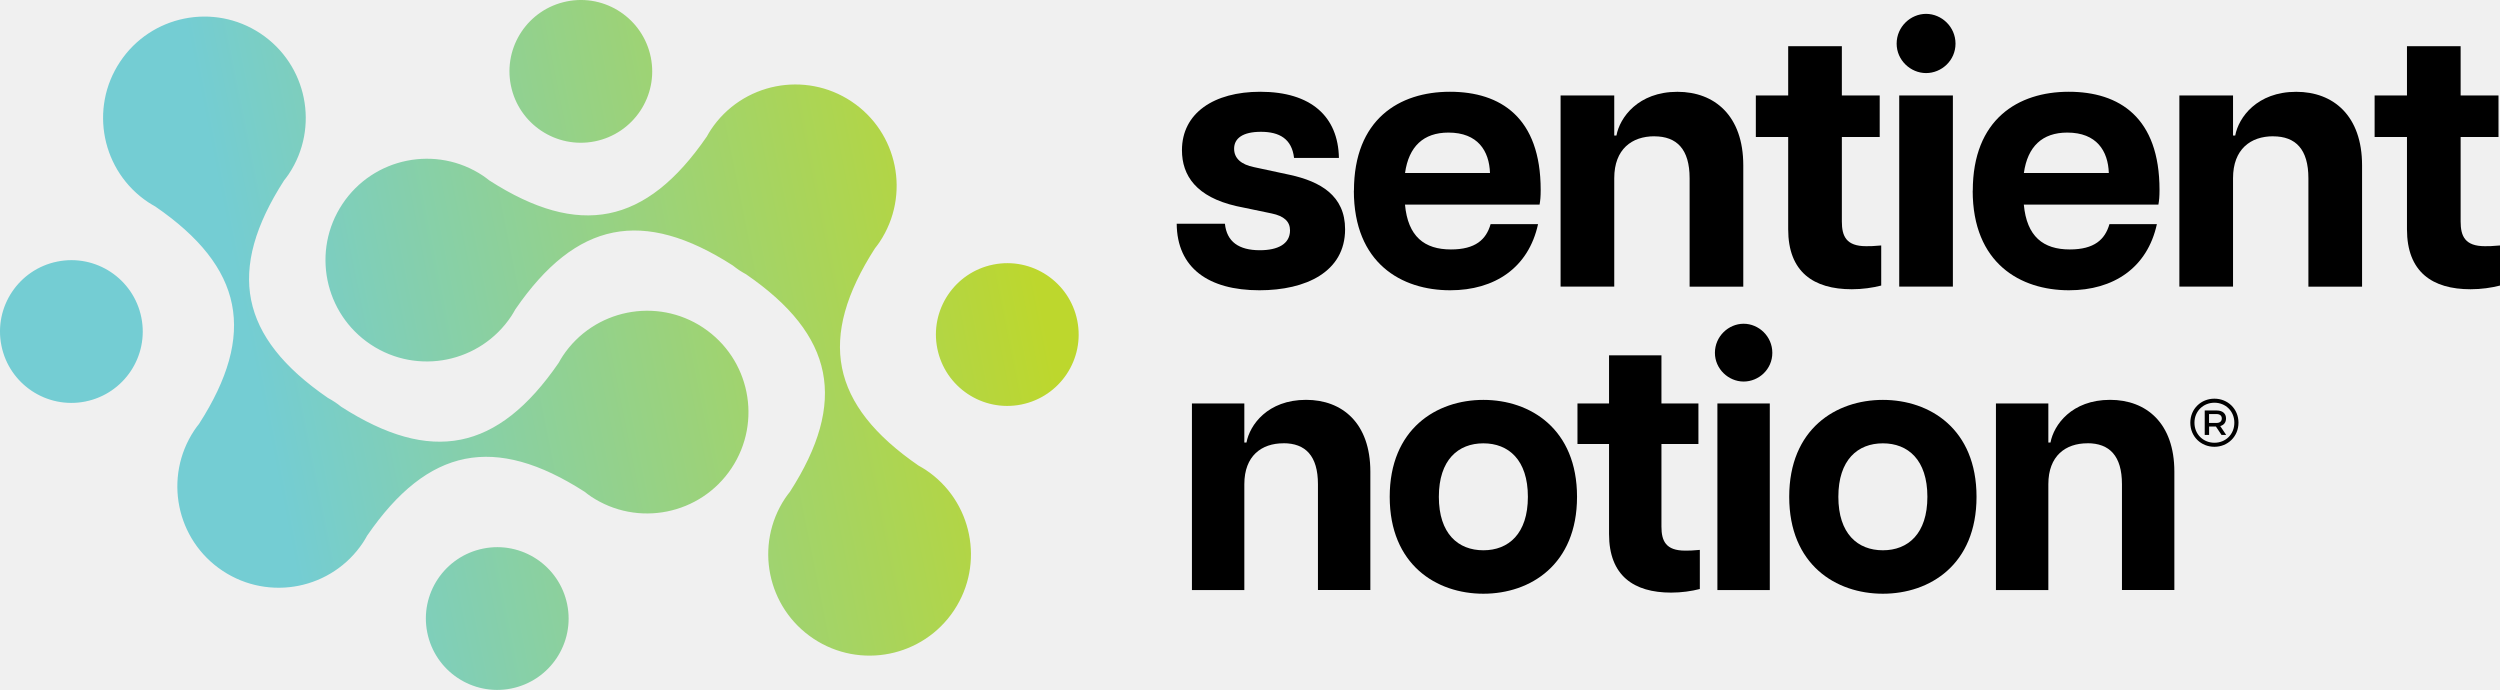
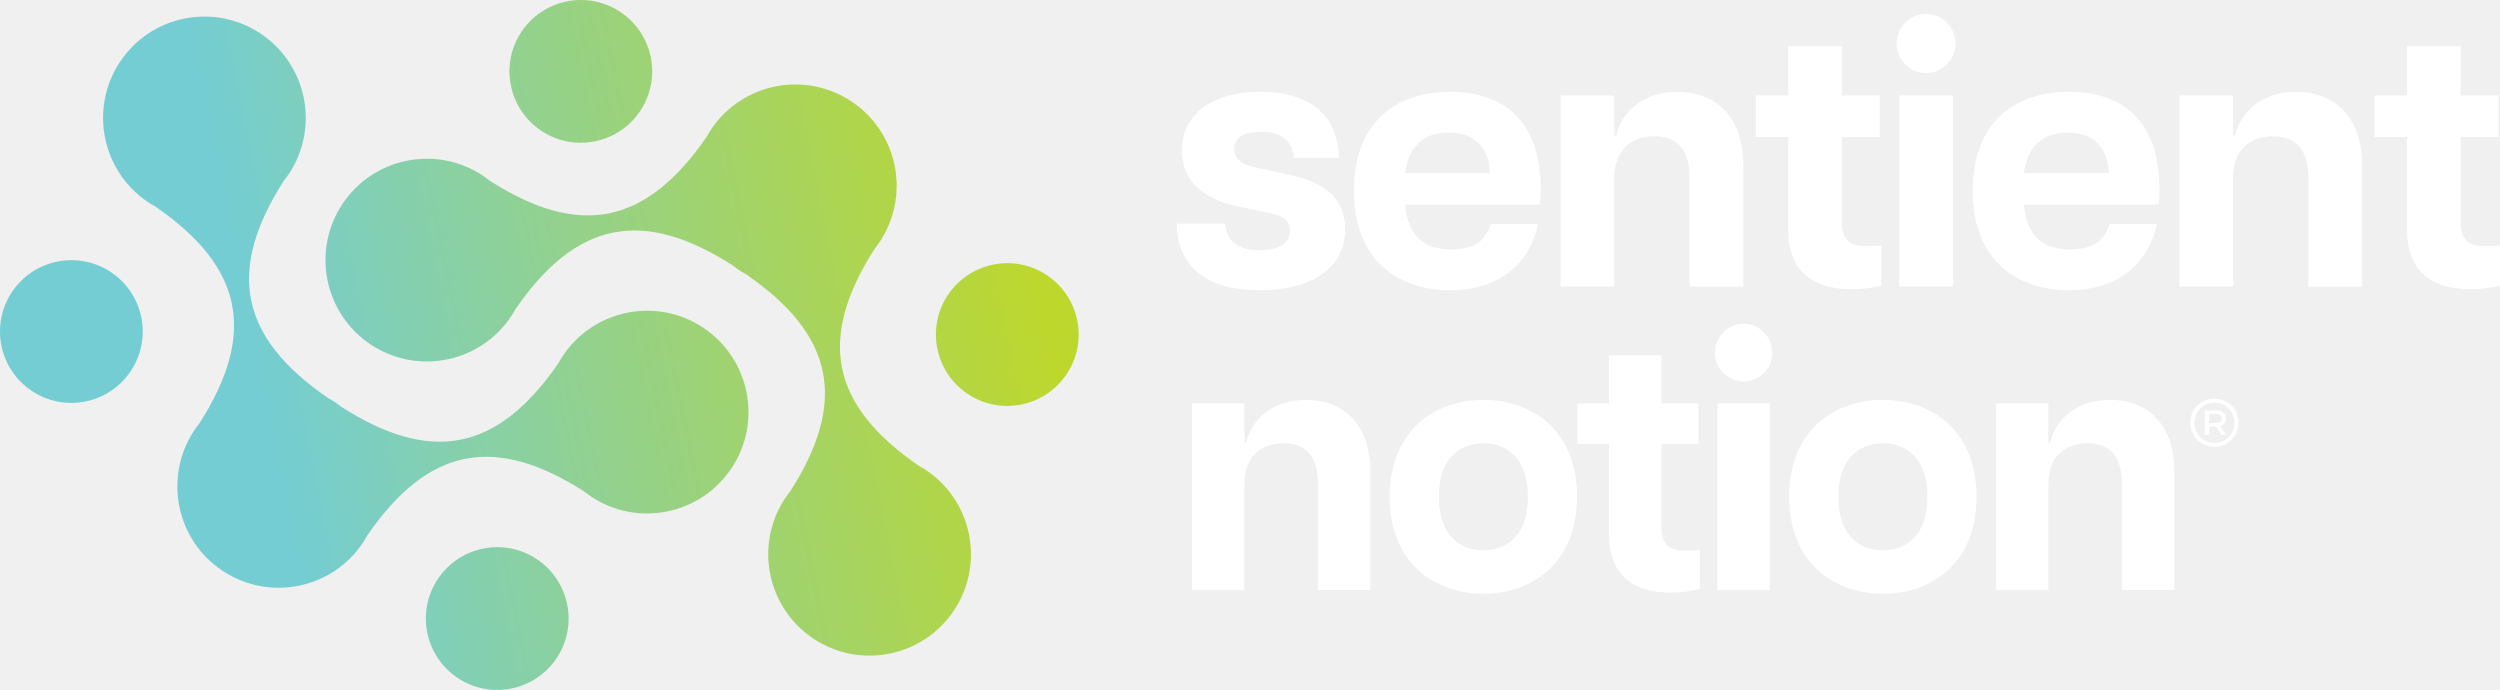
<svg xmlns="http://www.w3.org/2000/svg" id="Layer_2" data-name="Layer 2" viewBox="0 0 513.83 141.8">
  <defs>
    <style>
      .cls-1 {
        fill: url(#linear-gradient);
      }
+ 
+       .cls-2 {
+         fill: #fff;
+       }
    </style>
-     <linearGradient id="linear-gradient" x1="-61.18" y1="511.03" x2="156.62" y2="511.03" gradientTransform="translate(-36.58 -422.64) rotate(-11.37)" gradientUnits="userSpaceOnUse">
+     <linearGradient id="linear-gradient" x1="-108.48" y1="506.32" x2="109.32" y2="506.32" gradientTransform="translate(10.72 -427.35) rotate(-11.37)" gradientUnits="userSpaceOnUse">
      <stop offset=".23" stop-color="#74cdd3" />
      <stop offset=".97" stop-color="#bdd72d" />
    </linearGradient>
  </defs>
  <g id="Layer_1-2" data-name="Layer 1">
    <g>
-       <path d="M241.86,45.99h9.9c.38,3.7,2.87,5.44,7.18,5.44,3.7,0,6.2-1.28,6.2-4.08,0-1.81-1.21-2.95-3.78-3.48l-7.25-1.51c-8.24-1.89-11.18-6.27-11.18-11.49,0-7.63,6.57-12.01,16.09-12.01,10.5,0,16.02,5.14,16.17,13.6h-9.22c-.45-3.93-3.02-5.37-6.8-5.37s-5.52,1.36-5.52,3.48c0,1.96,1.44,3.25,4.08,3.78l7.4,1.59c6.2,1.36,11.33,4.23,11.33,11.18,0,8.77-8.08,12.54-17.61,12.54-10.5,0-16.93-4.61-17-13.68Z" />
-       <path d="M278.28,39.19c0-14.66,9.3-20.33,19.72-20.33s18.66,5.29,18.66,20.17c0,1.44-.08,2.19-.23,3.02h-27.66c.6,6.57,4,9.22,9.44,9.22,5.06,0,7.25-2.04,8.16-5.21h9.75c-1.96,8.99-8.92,13.6-18.06,13.6-9.97,0-19.8-5.52-19.8-20.48ZM306.24,35.56c-.15-4.53-2.49-8.31-8.54-8.31-5.14,0-8.16,2.87-8.92,8.31h17.46Z" />
-       <path d="M340.02,28.01c-4.61,0-8.24,2.64-8.24,8.61v22.29h-11.03V19.62h11.03v8.24h.45c.68-3.7,4.46-8.99,12.54-8.99,7.63,0,13.53,4.91,13.53,15.11v24.94h-11.03v-22.29c0-5.97-2.64-8.61-7.25-8.61Z" />
-       <path d="M367.53,47.13v-18.97h-6.65v-8.54h6.65v-10.13h11.03v10.13h7.78v8.54h-7.78v17.38c0,3.02.91,5.06,4.99,5.06.83,0,1.51,0,3.1-.15v8.24c-1.74.45-3.85.76-6.05.76-7.86,0-13.07-3.55-13.07-12.32Z" />
-       <path d="M389.82,8.97c0-3.47,2.87-6.12,6.05-6.12s6.05,2.65,6.05,6.12-2.87,6.05-6.05,6.05-6.05-2.64-6.05-6.05ZM390.35,19.62h11.03v39.29h-11.03V19.62Z" />
-       <path d="M405.47,39.19c0-14.66,9.3-20.33,19.72-20.33s18.66,5.29,18.66,20.17c0,1.44-.08,2.19-.23,3.02h-27.66c.6,6.57,4,9.22,9.44,9.22,5.06,0,7.25-2.04,8.16-5.21h9.75c-1.96,8.99-8.92,13.6-18.06,13.6-9.97,0-19.8-5.52-19.8-20.48ZM433.43,35.56c-.15-4.53-2.49-8.31-8.54-8.31-5.14,0-8.16,2.87-8.92,8.31h17.46Z" />
-       <path d="M467.2,28.01c-4.61,0-8.24,2.64-8.24,8.61v22.29h-11.03V19.62h11.03v8.24h.45c.68-3.7,4.46-8.99,12.54-8.99,7.63,0,13.53,4.91,13.53,15.11v24.94h-11.03v-22.29c0-5.97-2.64-8.61-7.25-8.61Z" />
-       <path d="M494.71,47.13v-18.97h-6.65v-8.54h6.65v-10.13h11.03v10.13h7.78v8.54h-7.78v17.38c0,3.02.91,5.06,4.99,5.06.83,0,1.51,0,3.1-.15v8.24c-1.74.45-3.85.76-6.05.76-7.86,0-13.07-3.55-13.07-12.32Z" />
+       <path class="cls-2" d="M241.86,45.99h9.9c.38,3.7,2.87,5.44,7.18,5.44,3.7,0,6.2-1.28,6.2-4.08,0-1.81-1.21-2.95-3.78-3.48l-7.25-1.51c-8.24-1.89-11.18-6.27-11.18-11.49,0-7.63,6.57-12.01,16.09-12.01,10.5,0,16.02,5.14,16.17,13.6h-9.22c-.45-3.93-3.02-5.37-6.8-5.37s-5.52,1.36-5.52,3.48c0,1.96,1.44,3.25,4.08,3.78l7.4,1.59c6.2,1.36,11.33,4.23,11.33,11.18,0,8.77-8.08,12.54-17.61,12.54-10.5,0-16.93-4.61-17-13.68Z" />
+       <path class="cls-2" d="M278.28,39.19c0-14.66,9.3-20.33,19.72-20.33s18.66,5.29,18.66,20.17c0,1.44-.08,2.19-.23,3.02h-27.66c.6,6.57,4,9.22,9.44,9.22,5.06,0,7.25-2.04,8.16-5.21h9.75c-1.96,8.99-8.92,13.6-18.06,13.6-9.97,0-19.8-5.52-19.8-20.48ZM306.24,35.56c-.15-4.53-2.49-8.31-8.54-8.31-5.14,0-8.16,2.87-8.92,8.31h17.46Z" />
+       <path class="cls-2" d="M340.02,28.01c-4.61,0-8.24,2.64-8.24,8.61v22.29h-11.03V19.62h11.03v8.24h.45c.68-3.7,4.46-8.99,12.54-8.99,7.63,0,13.53,4.91,13.53,15.11v24.94h-11.03v-22.29c0-5.97-2.64-8.61-7.25-8.61Z" />
+       <path class="cls-2" d="M367.53,47.13v-18.97h-6.65v-8.54h6.65v-10.13h11.03v10.13h7.78v8.54h-7.78v17.38c0,3.02.91,5.06,4.99,5.06.83,0,1.51,0,3.1-.15v8.24c-1.74.45-3.85.76-6.05.76-7.86,0-13.07-3.55-13.07-12.32Z" />
+       <path class="cls-2" d="M389.82,8.97c0-3.47,2.87-6.12,6.05-6.12s6.05,2.65,6.05,6.12-2.87,6.05-6.05,6.05-6.05-2.64-6.05-6.05ZM390.35,19.62h11.03v39.29h-11.03V19.62Z" />
+       <path class="cls-2" d="M405.47,39.19c0-14.66,9.3-20.33,19.72-20.33s18.66,5.29,18.66,20.17c0,1.44-.08,2.19-.23,3.02h-27.66c.6,6.57,4,9.22,9.44,9.22,5.06,0,7.25-2.04,8.16-5.21h9.75c-1.96,8.99-8.92,13.6-18.06,13.6-9.97,0-19.8-5.52-19.8-20.48ZM433.43,35.56c-.15-4.53-2.49-8.31-8.54-8.31-5.14,0-8.16,2.87-8.92,8.31h17.46Z" />
+       <path class="cls-2" d="M467.2,28.01c-4.61,0-8.24,2.64-8.24,8.61v22.29h-11.03V19.62h11.03v8.24h.45c.68-3.7,4.46-8.99,12.54-8.99,7.63,0,13.53,4.91,13.53,15.11v24.94h-11.03v-22.29c0-5.97-2.64-8.61-7.25-8.61Z" />
+       <path class="cls-2" d="M494.71,47.13v-18.97h-6.65v-8.54h6.65v-10.13h11.03v10.13h7.78v8.54h-7.78v17.38c0,3.02.91,5.06,4.99,5.06.83,0,1.51,0,3.1-.15v8.24c-1.74.45-3.85.76-6.05.76-7.86,0-13.07-3.55-13.07-12.32Z" />
    </g>
    <g>
-       <path d="M450.18,86.88c0-2.86,2.22-4.94,4.95-4.94s4.95,2.08,4.95,4.94-2.22,4.95-4.95,4.95-4.95-2.08-4.95-4.95ZM459.23,86.88c0-2.4-1.83-4.11-4.09-4.11s-4.11,1.71-4.11,4.11,1.83,4.12,4.11,4.12,4.09-1.71,4.09-4.12ZM453.13,84.37h2.5c1.19,0,1.9.64,1.89,1.65-.01.79-.43,1.35-1.19,1.55l1.22,1.82h-.96l-1.15-1.73h-1.4v1.73h-.9v-5.02ZM456.65,86c0-.51-.33-.9-1.11-.9h-1.51v1.83h1.51c.78,0,1.11-.39,1.11-.93Z" />
-       <path d="M263.79,91.11c-4.5,0-8.04,2.58-8.04,8.41v21.76h-10.77v-38.36h10.77v8.04h.44c.67-3.62,4.35-8.78,12.25-8.78,7.45,0,13.21,4.79,13.21,14.75v24.34h-10.77v-21.76c0-5.83-2.58-8.41-7.08-8.41Z" />
-       <path d="M285.63,102.11c0-13.94,9.59-19.92,19.25-19.92s19.25,5.98,19.25,19.92-9.59,19.92-19.25,19.92-19.25-5.98-19.25-19.92ZM314.03,102.11c0-7.6-3.98-10.99-9.15-10.99s-9.15,3.39-9.15,10.99,3.98,10.99,9.15,10.99,9.15-3.39,9.15-10.99Z" />
-       <path d="M330.71,109.78v-18.52h-6.49v-8.34h6.49v-9.89h10.77v9.89h7.6v8.34h-7.6v16.97c0,2.95.89,4.94,4.87,4.94.81,0,1.47,0,3.02-.15v8.04c-1.7.44-3.76.74-5.9.74-7.67,0-12.76-3.47-12.76-12.03Z" />
-       <path d="M352.47,72.52c0-3.39,2.8-5.98,5.9-5.98s5.9,2.58,5.9,5.98-2.8,5.9-5.9,5.9-5.9-2.58-5.9-5.9ZM352.98,82.92h10.77v38.36h-10.77v-38.36Z" />
-       <path d="M367.74,102.11c0-13.94,9.59-19.92,19.25-19.92s19.25,5.98,19.25,19.92-9.59,19.92-19.25,19.92-19.25-5.98-19.25-19.92ZM396.14,102.11c0-7.6-3.98-10.99-9.15-10.99s-9.15,3.39-9.15,10.99,3.98,10.99,9.15,10.99,9.15-3.39,9.15-10.99Z" />
-       <path d="M429.04,91.11c-4.5,0-8.04,2.58-8.04,8.41v21.76h-10.77v-38.36h10.77v8.04h.44c.67-3.62,4.35-8.78,12.25-8.78,7.45,0,13.21,4.79,13.21,14.75v24.34h-10.77v-21.76c0-5.83-2.58-8.41-7.08-8.41Z" />
+       <path class="cls-2" d="M450.18,86.88c0-2.86,2.22-4.94,4.95-4.94s4.95,2.08,4.95,4.94-2.22,4.95-4.95,4.95-4.95-2.08-4.95-4.95ZM459.23,86.88c0-2.4-1.83-4.11-4.09-4.11s-4.11,1.71-4.11,4.11,1.83,4.12,4.11,4.12,4.09-1.71,4.09-4.12ZM453.13,84.37h2.5c1.19,0,1.9.64,1.89,1.65-.01.79-.43,1.35-1.19,1.55l1.22,1.82h-.96l-1.15-1.73h-1.4v1.73h-.9v-5.02ZM456.65,86c0-.51-.33-.9-1.11-.9h-1.51v1.83h1.51c.78,0,1.11-.39,1.11-.93Z" />
+       <path class="cls-2" d="M263.79,91.11c-4.5,0-8.04,2.58-8.04,8.41v21.76h-10.77v-38.36h10.77v8.04h.44c.67-3.62,4.35-8.78,12.25-8.78,7.45,0,13.21,4.79,13.21,14.75v24.34h-10.77v-21.76c0-5.83-2.58-8.41-7.08-8.41Z" />
+       <path class="cls-2" d="M285.63,102.11c0-13.94,9.59-19.92,19.25-19.92s19.25,5.98,19.25,19.92-9.59,19.92-19.25,19.92-19.25-5.98-19.25-19.92ZM314.03,102.11c0-7.6-3.98-10.99-9.15-10.99s-9.15,3.39-9.15,10.99,3.98,10.99,9.15,10.99,9.15-3.39,9.15-10.99Z" />
+       <path class="cls-2" d="M330.71,109.78v-18.52h-6.49v-8.34h6.49v-9.89h10.77v9.89h7.6v8.34h-7.6v16.97c0,2.95.89,4.94,4.87,4.94.81,0,1.47,0,3.02-.15v8.04c-1.7.44-3.76.74-5.9.74-7.67,0-12.76-3.47-12.76-12.03Z" />
+       <path class="cls-2" d="M352.47,72.52c0-3.39,2.8-5.98,5.9-5.98s5.9,2.58,5.9,5.98-2.8,5.9-5.9,5.9-5.9-2.58-5.9-5.9ZM352.98,82.92h10.77v38.36h-10.77v-38.36Z" />
+       <path class="cls-2" d="M367.74,102.11c0-13.94,9.59-19.92,19.25-19.92s19.25,5.98,19.25,19.92-9.59,19.92-19.25,19.92-19.25-5.98-19.25-19.92ZM396.14,102.11c0-7.6-3.98-10.99-9.15-10.99s-9.15,3.39-9.15,10.99,3.98,10.99,9.15,10.99,9.15-3.39,9.15-10.99Z" />
+       <path class="cls-2" d="M429.04,91.11c-4.5,0-8.04,2.58-8.04,8.41v21.76h-10.77v-38.36h10.77v8.04h.44c.67-3.62,4.35-8.78,12.25-8.78,7.45,0,13.21,4.79,13.21,14.75v24.34h-10.77v-21.76c0-5.83-2.58-8.41-7.08-8.41Z" />
    </g>
    <path class="cls-1" d="M144.54,67.35c-9.58-6.37-22.51-3.76-28.88,5.82-.31.46-.57.94-.84,1.41-6.25,9.09-12.81,14.32-20.13,15.78h0c-7.29,1.45-15.32-.83-24.56-6.76-.43-.34-.87-.68-1.33-.98-.46-.31-.94-.57-1.41-.84-9.09-6.25-14.32-12.81-15.78-20.13h0c-1.45-7.29.84-15.33,6.77-24.56.34-.43.67-.86.98-1.32,6.37-9.58,3.76-22.51-5.82-28.88-9.58-6.37-22.51-3.76-28.87,5.82-6.37,9.58-3.76,22.51,5.82,28.88.46.31.94.57,1.41.84,9.09,6.25,14.32,12.81,15.78,20.13h0c1.45,7.29-.84,15.33-6.77,24.56-.34.43-.67.86-.98,1.33-3.18,4.79-4.12,10.42-3.07,15.64,1.05,5.23,4.1,10.05,8.89,13.23,4.79,3.18,10.42,4.12,15.64,3.07,5.23-1.05,10.05-4.1,13.23-8.89.31-.46.57-.94.84-1.41,6.25-9.09,12.81-14.32,20.13-15.78h0c7.29-1.45,15.33.83,24.56,6.76.43.34.86.67,1.32.98,9.58,6.37,22.51,3.76,28.88-5.82,6.37-9.58,3.76-22.51-5.82-28.88ZM188.84,95.73c-9.09-6.25-14.32-12.81-15.78-20.13h0c-1.45-7.29.84-15.33,6.77-24.56.34-.43.67-.86.98-1.33,3.18-4.79,4.12-10.42,3.07-15.64-1.05-5.23-4.1-10.05-8.89-13.23-4.75-3.16-10.33-4.1-15.52-3.09-5.27,1.03-10.15,4.08-13.36,8.91-.31.46-.57.94-.84,1.41-6.25,9.09-12.81,14.32-20.13,15.78h0c-7.29,1.45-15.33-.83-24.56-6.76-.43-.34-.86-.67-1.32-.98-9.58-6.37-22.51-3.76-28.88,5.82-6.37,9.58-3.76,22.51,5.82,28.88,9.58,6.37,22.51,3.76,28.88-5.82.31-.46.57-.94.84-1.41,6.25-9.09,12.81-14.32,20.13-15.78h0c7.29-1.45,15.32.83,24.56,6.76.43.34.87.67,1.33.98.46.31.94.57,1.41.84,9.09,6.25,14.32,12.81,15.78,20.13h0c1.45,7.29-.84,15.33-6.77,24.56-.34.43-.67.86-.98,1.32-6.37,9.58-3.76,22.51,5.82,28.88,9.58,6.37,22.51,3.76,28.88-5.82,6.37-9.58,3.76-22.51-5.82-28.88-.46-.31-.94-.57-1.41-.84ZM122.27,29.05c7.94-1.6,13.09-9.33,11.49-17.27S124.43-1.31,116.49.29s-13.09,9.33-11.49,17.27,9.33,13.09,17.27,11.49ZM99.31,112.75c-7.94,1.6-13.09,9.33-11.49,17.27s9.33,13.09,17.27,11.49,13.09-9.33,11.49-17.27c-1.6-7.94-9.33-13.09-17.27-11.49ZM204.14,54.38c-7.94,1.6-13.09,9.33-11.49,17.27s9.33,13.09,17.27,11.49c7.94-1.6,13.09-9.33,11.49-17.27s-9.33-13.09-17.27-11.49ZM11.78,53.76c-7.94,1.6-13.09,9.33-11.49,17.27,1.6,7.94,9.33,13.09,17.27,11.49s13.09-9.33,11.49-17.27c-1.6-7.94-9.33-13.09-17.27-11.49Z" />
  </g>
</svg>
